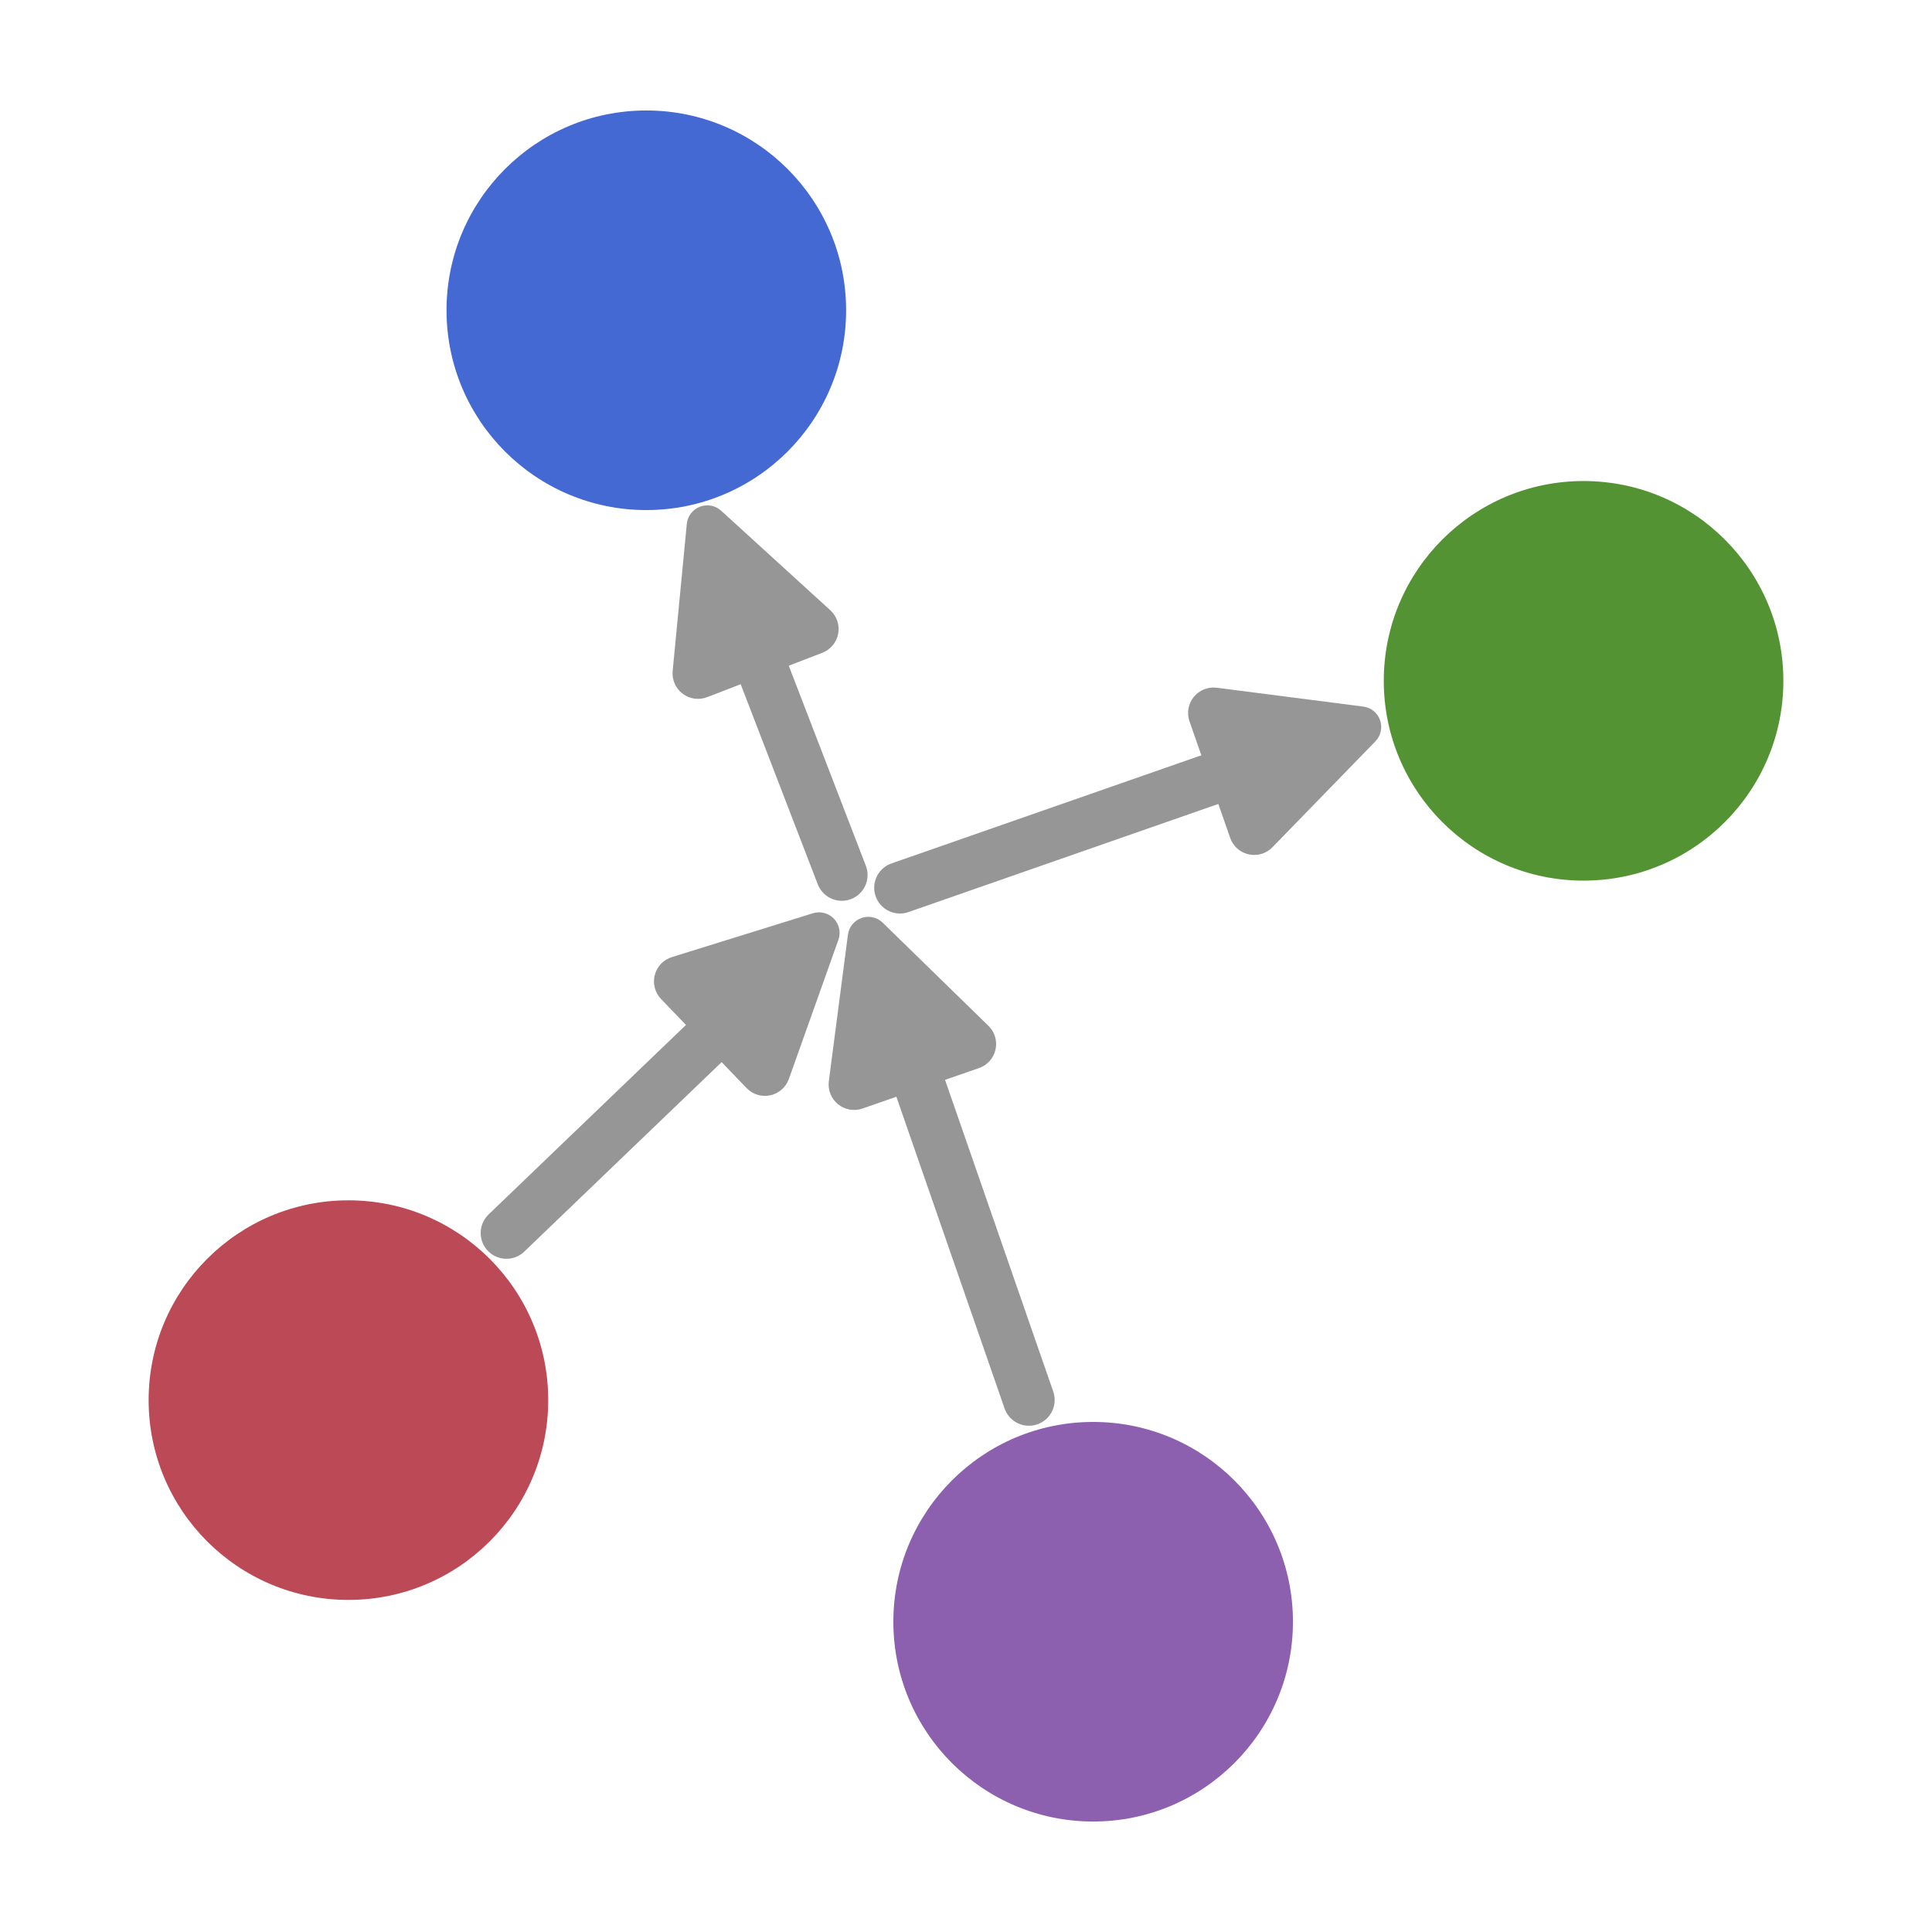
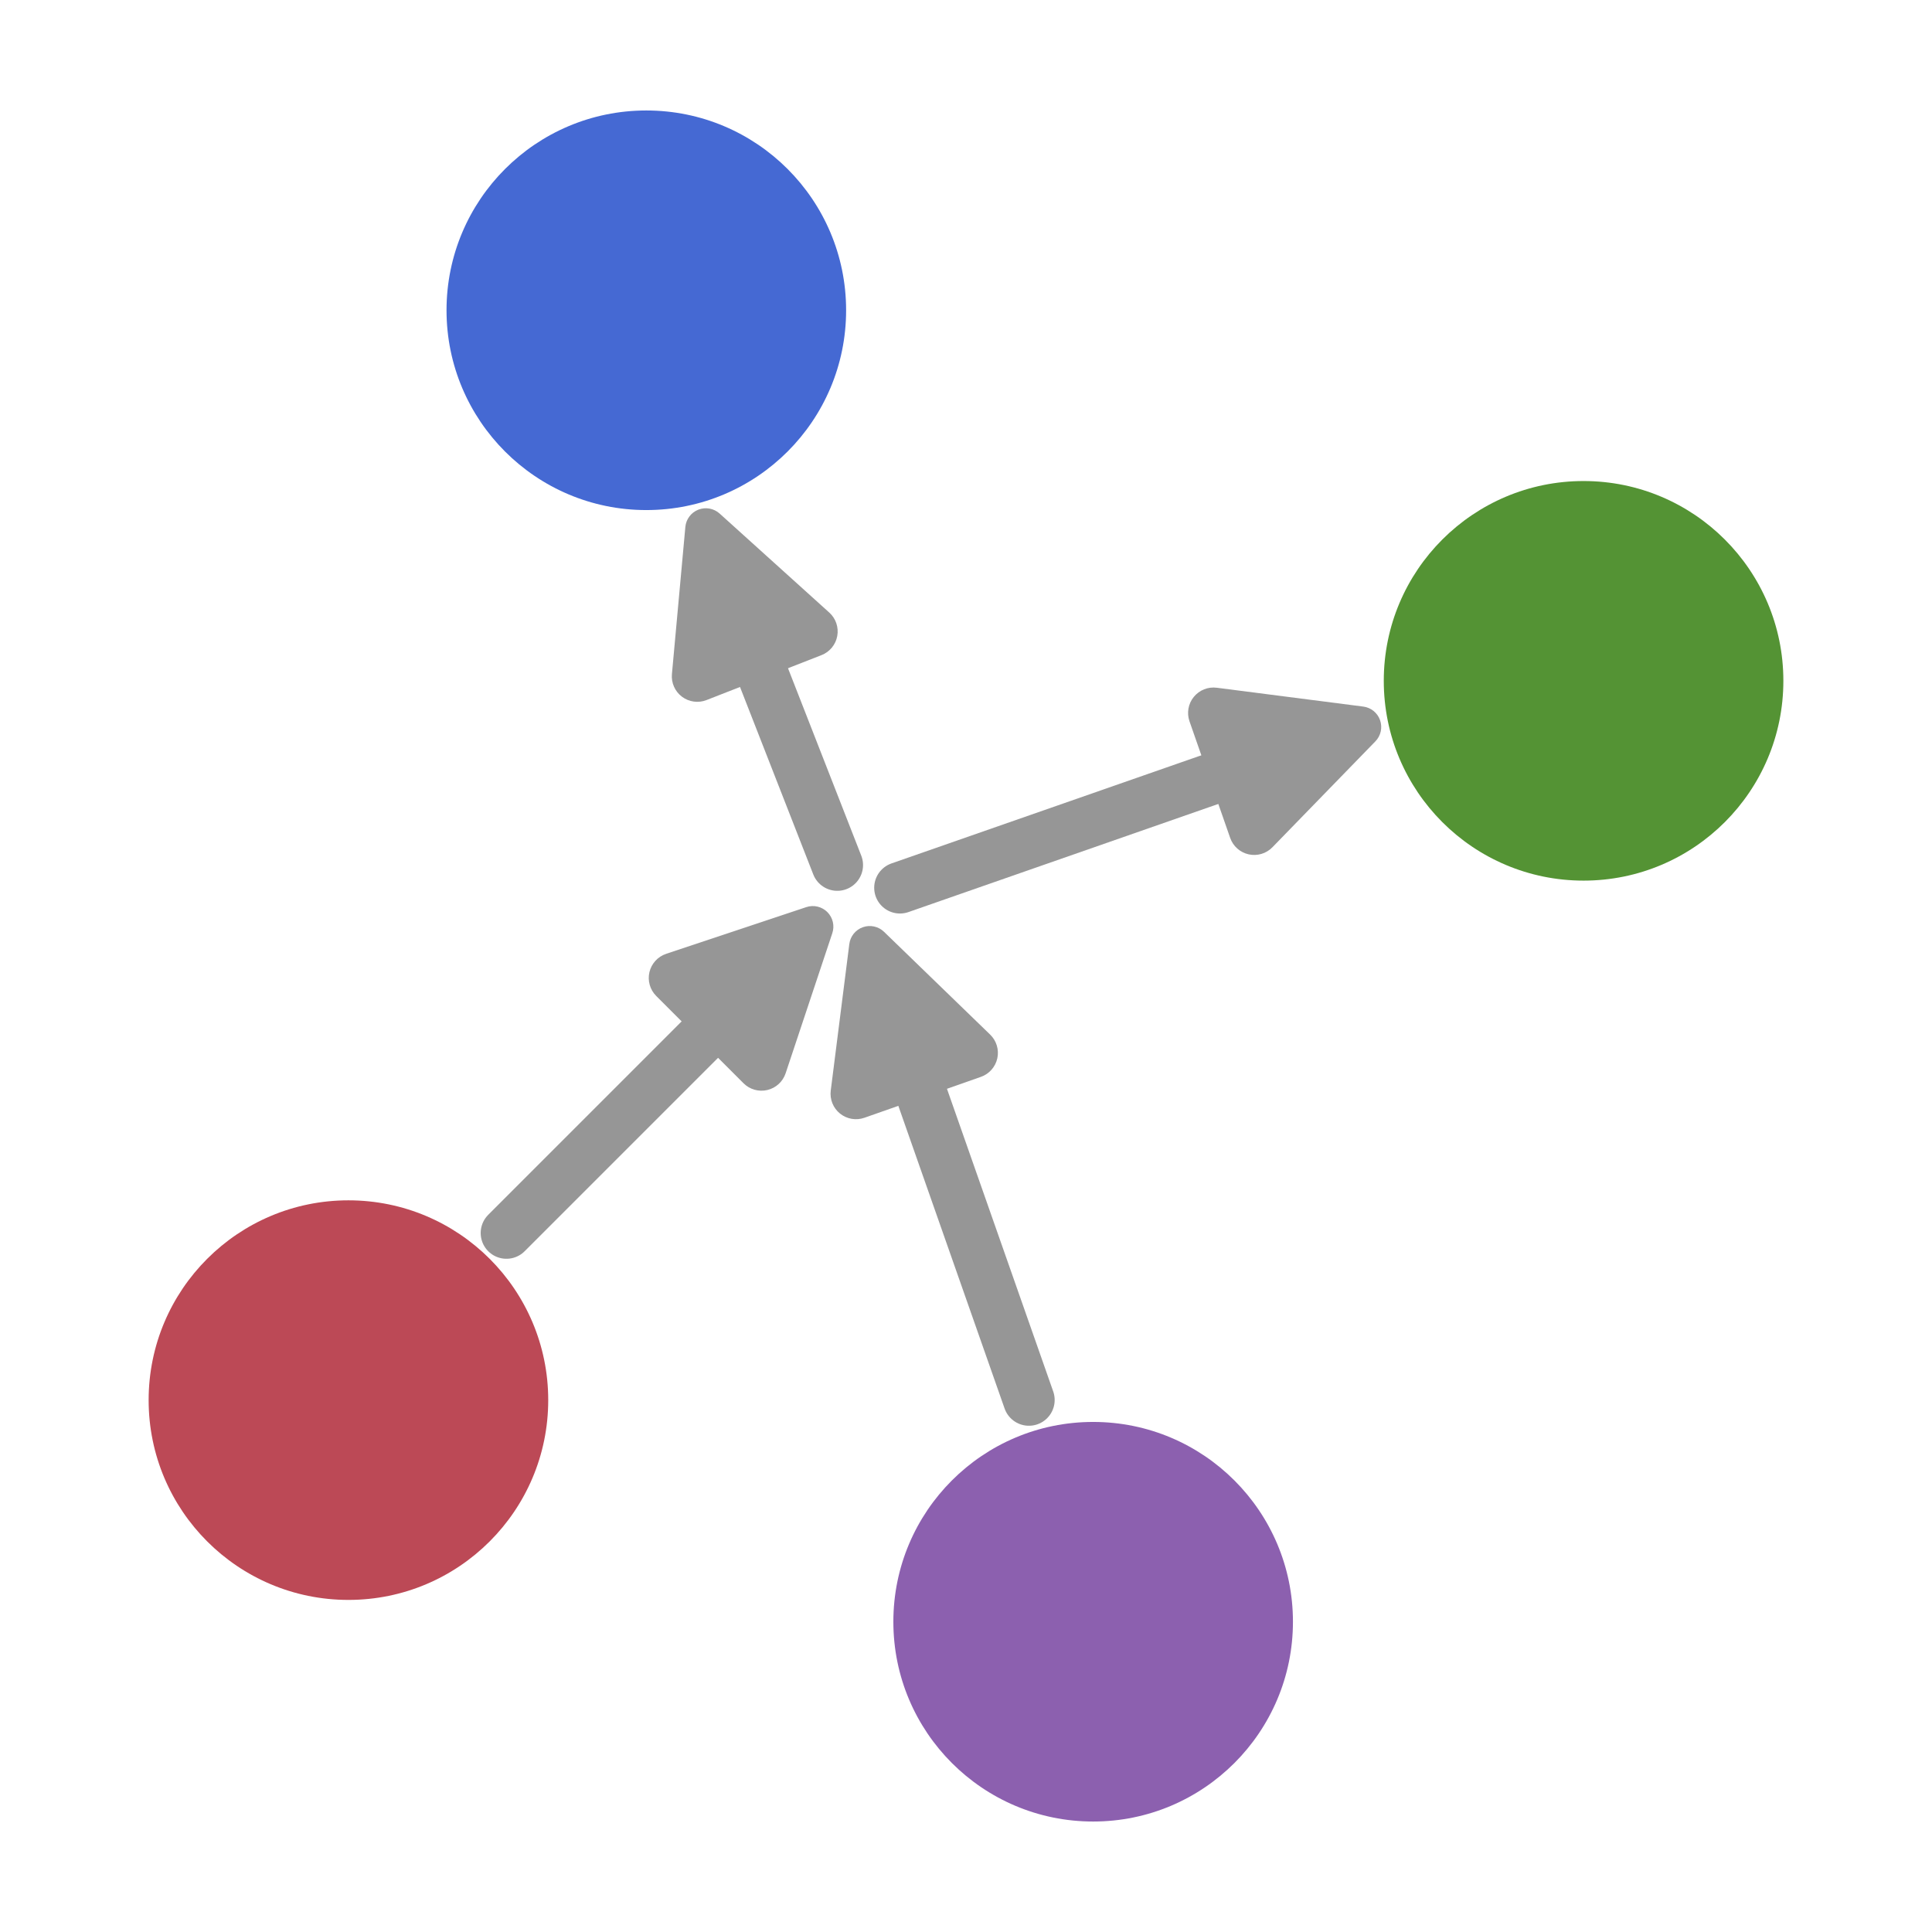
<svg xmlns="http://www.w3.org/2000/svg" width="75mm" height="75mm" viewBox="0 0 75 75" version="1.1" id="svg5">
  <defs id="defs2">
    <marker style="overflow:visible" id="RoundedArrow" refX="0" refY="0" orient="auto-start-reverse" markerWidth="3.5" markerHeight="3.383" viewBox="0 0 6.135 5.93" preserveAspectRatio="xMidYMid">
      <path transform="scale(0.7)" d="m -0.211,-4.106 6.422,3.211 a 1,1 90 0 1 0,1.789 L -0.211,4.106 A 1.236,1.236 31.717 0 1 -2,3 v -6 a 1.236,1.236 148.283 0 1 1.789,-1.106 z" style="fill:context-stroke;fill-rule:evenodd;stroke:none" id="path1367" />
    </marker>
    <marker style="overflow:visible" id="RoundedArrow-5" refX="0" refY="0" orient="auto-start-reverse" markerWidth="3.5" markerHeight="3.383" viewBox="0 0 6.135 5.93" preserveAspectRatio="xMidYMid">
      <path transform="scale(0.7)" d="m -0.211,-4.106 6.422,3.211 a 1,1 90 0 1 0,1.789 L -0.211,4.106 A 1.236,1.236 31.717 0 1 -2,3 v -6 a 1.236,1.236 148.283 0 1 1.789,-1.106 z" style="fill:context-stroke;fill-rule:evenodd;stroke:none" id="path1367-3" />
    </marker>
    <marker style="overflow:visible" id="RoundedArrow-8" refX="0" refY="0" orient="auto-start-reverse" markerWidth="3.5" markerHeight="3.383" viewBox="0 0 6.135 5.93" preserveAspectRatio="xMidYMid">
      <path transform="scale(0.7)" d="m -0.211,-4.106 6.422,3.211 a 1,1 90 0 1 0,1.789 L -0.211,4.106 A 1.236,1.236 31.717 0 1 -2,3 v -6 a 1.236,1.236 148.283 0 1 1.789,-1.106 z" style="fill:context-stroke;fill-rule:evenodd;stroke:none" id="path1367-0" />
    </marker>
    <marker style="overflow:visible" id="RoundedArrow-9" refX="0" refY="0" orient="auto-start-reverse" markerWidth="3.5" markerHeight="3.383" viewBox="0 0 6.135 5.93" preserveAspectRatio="xMidYMid">
      <path transform="scale(0.7)" d="m -0.211,-4.106 6.422,3.211 a 1,1 90 0 1 0,1.789 L -0.211,4.106 A 1.236,1.236 31.717 0 1 -2,3 v -6 a 1.236,1.236 148.283 0 1 1.789,-1.106 z" style="fill:context-stroke;fill-rule:evenodd;stroke:none" id="path1367-9" />
    </marker>
  </defs>
  <g id="layer1">
    <g id="g5214" transform="translate(-55.85898,-44.64744)">
      <circle style="fill:#8c60af;fill-opacity:1;stroke:none;stroke-width:0.397;stroke-linecap:round;stroke-dasharray:1.191, 1.191" id="path238" cx="98.295" cy="107.603" r="7.756" />
      <circle style="fill:#bc4956;fill-opacity:1;stroke:none;stroke-width:0.397;stroke-linecap:round;stroke-dasharray:1.191, 1.191" id="path238-2" cx="69.385" cy="99" r="7.756" />
      <circle style="fill:#549334;fill-opacity:1;stroke:none;stroke-width:0.397;stroke-linecap:round;stroke-dasharray:1.191, 1.191" id="path238-2-4" cx="117.333" cy="71.077" r="7.756" />
      <circle style="fill:#4569d3;fill-opacity:1;stroke:none;stroke-width:0.397;stroke-linecap:round;stroke-dasharray:1.191, 1.191" id="path238-2-4-3" cx="80.949" cy="56.692" r="7.756" />
-       <path style="fill:none;fill-opacity:1;stroke:#969696;stroke-width:2;stroke-linecap:round;stroke-dasharray:none;stroke-dashoffset:0;stroke-opacity:1;marker-end:url(#RoundedArrow)" d="m 75.519,92.513 8.814,-8.462" id="path3460" />
-       <path style="fill:none;fill-opacity:1;stroke:#969696;stroke-width:2;stroke-linecap:round;stroke-dasharray:none;stroke-dashoffset:0;stroke-opacity:1;marker-end:url(#RoundedArrow-5)" d="M 95.801,98.995 91.077,85.386" id="path3460-5" />
-       <path style="fill:none;fill-opacity:1;stroke:#969696;stroke-width:2;stroke-linecap:round;stroke-dasharray:none;stroke-dashoffset:0;stroke-opacity:1;marker-end:url(#RoundedArrow-8)" d="M 88.538,78.616 84.971,69.359" id="path3460-7" />
+       <path style="fill:none;fill-opacity:1;stroke:#969696;stroke-width:2;stroke-linecap:round;stroke-dasharray:none;stroke-dashoffset:0;stroke-opacity:1;marker-end:url(#RoundedArrow)" d="M 75.519,92.513 84.157,83.875" id="path3460" />
+       <path style="fill:none;fill-opacity:1;stroke:#969696;stroke-width:2;stroke-linecap:round;stroke-dasharray:none;stroke-dashoffset:0;stroke-opacity:1;marker-end:url(#RoundedArrow-5)" d="M 95.801,98.995 91.147,85.738" id="path3460-5" />
+       <path style="fill:none;fill-opacity:1;stroke:#969696;stroke-width:2;stroke-linecap:round;stroke-dasharray:none;stroke-dashoffset:0;stroke-opacity:1;marker-end:url(#RoundedArrow-8)" d="M 88.362,78.229 84.936,69.464" id="path3460-7" />
      <path style="fill:none;fill-opacity:1;stroke:#969696;stroke-width:2;stroke-linecap:round;stroke-dasharray:none;stroke-dashoffset:0;stroke-opacity:1;marker-end:url(#RoundedArrow-9)" d="M 90.795,79.11 104.333,74.386" id="path3460-0" />
    </g>
  </g>
</svg>
